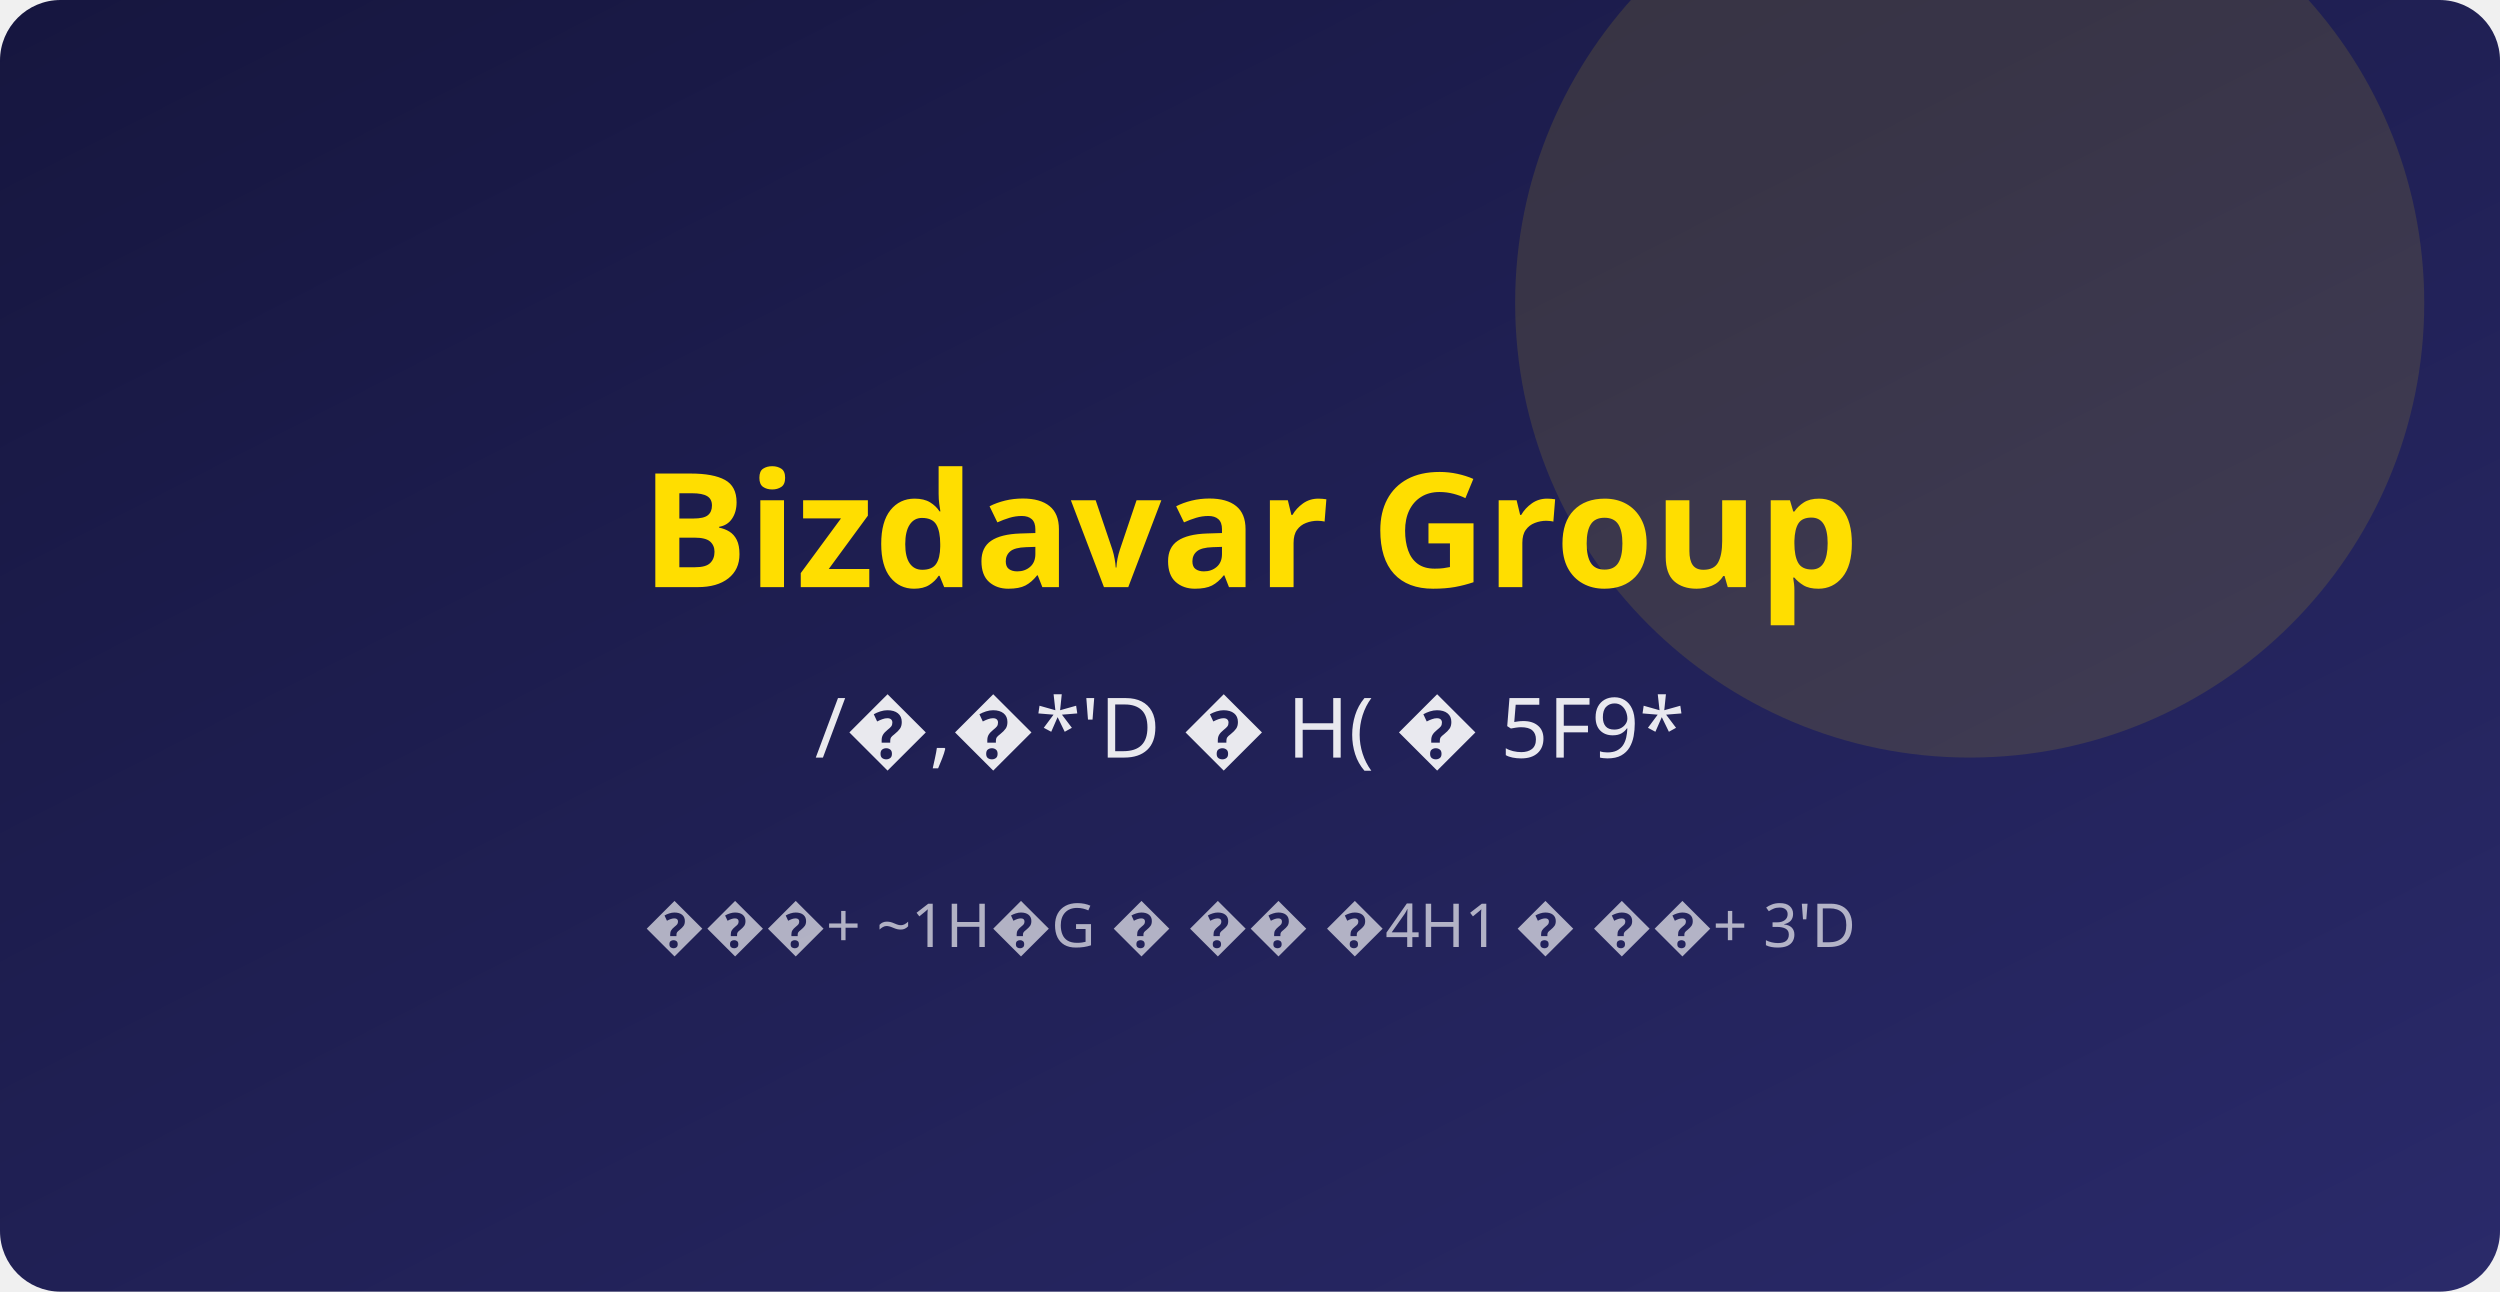
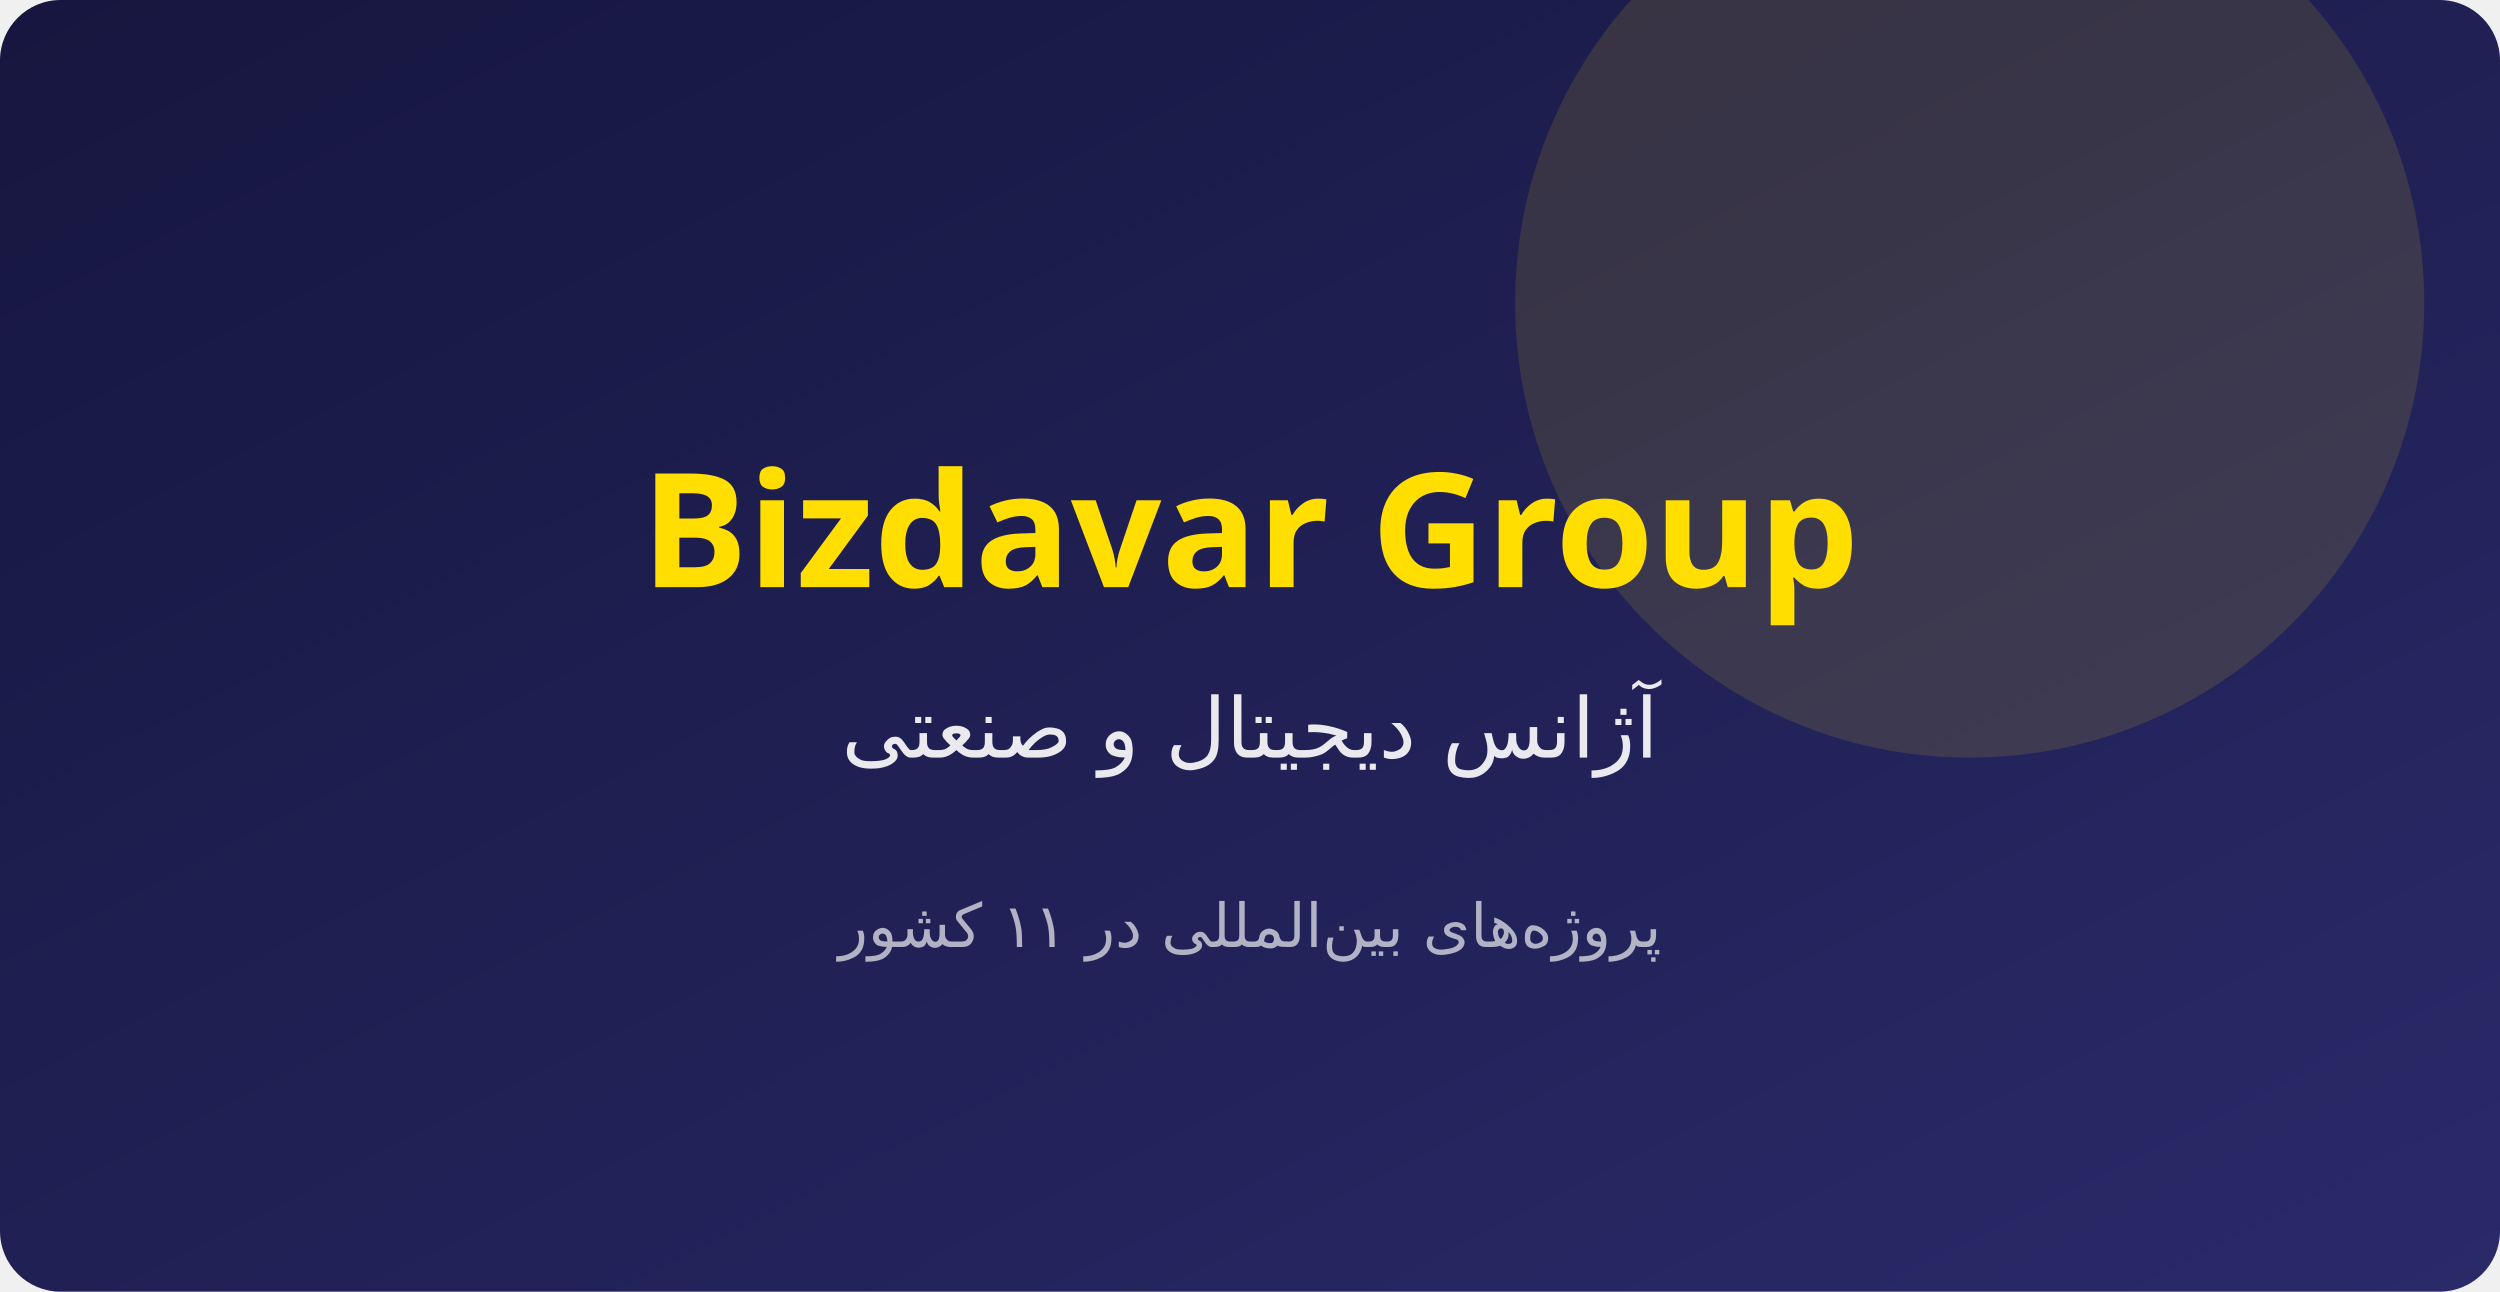
- <svg xmlns="http://www.w3.org/2000/svg" viewBox="0 0 660 341" role="img" aria-label="(�2/H'1 �1H~">
+ <svg xmlns="http://www.w3.org/2000/svg" viewBox="0 0 660 341" role="img" aria-label="بیزدوار گروپ — آژانس دیجیتال و صنعتی">
  <defs>
    <linearGradient id="bg" x1="0%" y1="0%" x2="100%" y2="100%">
      <stop offset="0%" stop-color="#16163f" />
      <stop offset="100%" stop-color="#2a2a6a" />
    </linearGradient>
  </defs>
  <rect width="660" height="341" fill="url(#bg)" rx="16" />
  <circle cx="520" cy="80" r="120" fill="#FFDE00" opacity="0.12" />
  <text x="330" y="155" text-anchor="middle" fill="#FFDE00" font-family="Tahoma,sans-serif" font-size="42" font-weight="700">Bizdavar Group</text>
-   <text x="330" y="200" text-anchor="middle" fill="#ffffff" font-family="Tahoma,sans-serif" font-size="22" opacity="0.9">/�,�*'D � H( � 5F9*</text>
-   <text x="330" y="250" text-anchor="middle" fill="#ffffff" font-family="Tahoma,sans-serif" font-size="16" opacity="0.65">���+ ~1H�G � �� �4H1 � ��+ 3'D</text>
+   <text x="330" y="200" text-anchor="middle" fill="#ffffff" font-family="Tahoma,sans-serif" font-size="22" opacity="0.9">آژانس دیجیتال و صنعتی</text>
+   <text x="330" y="250" text-anchor="middle" fill="#ffffff" font-family="Tahoma,sans-serif" font-size="16" opacity="0.65">پروژه‌های بین‌المللی در ۱۱ کشور</text>
</svg>
